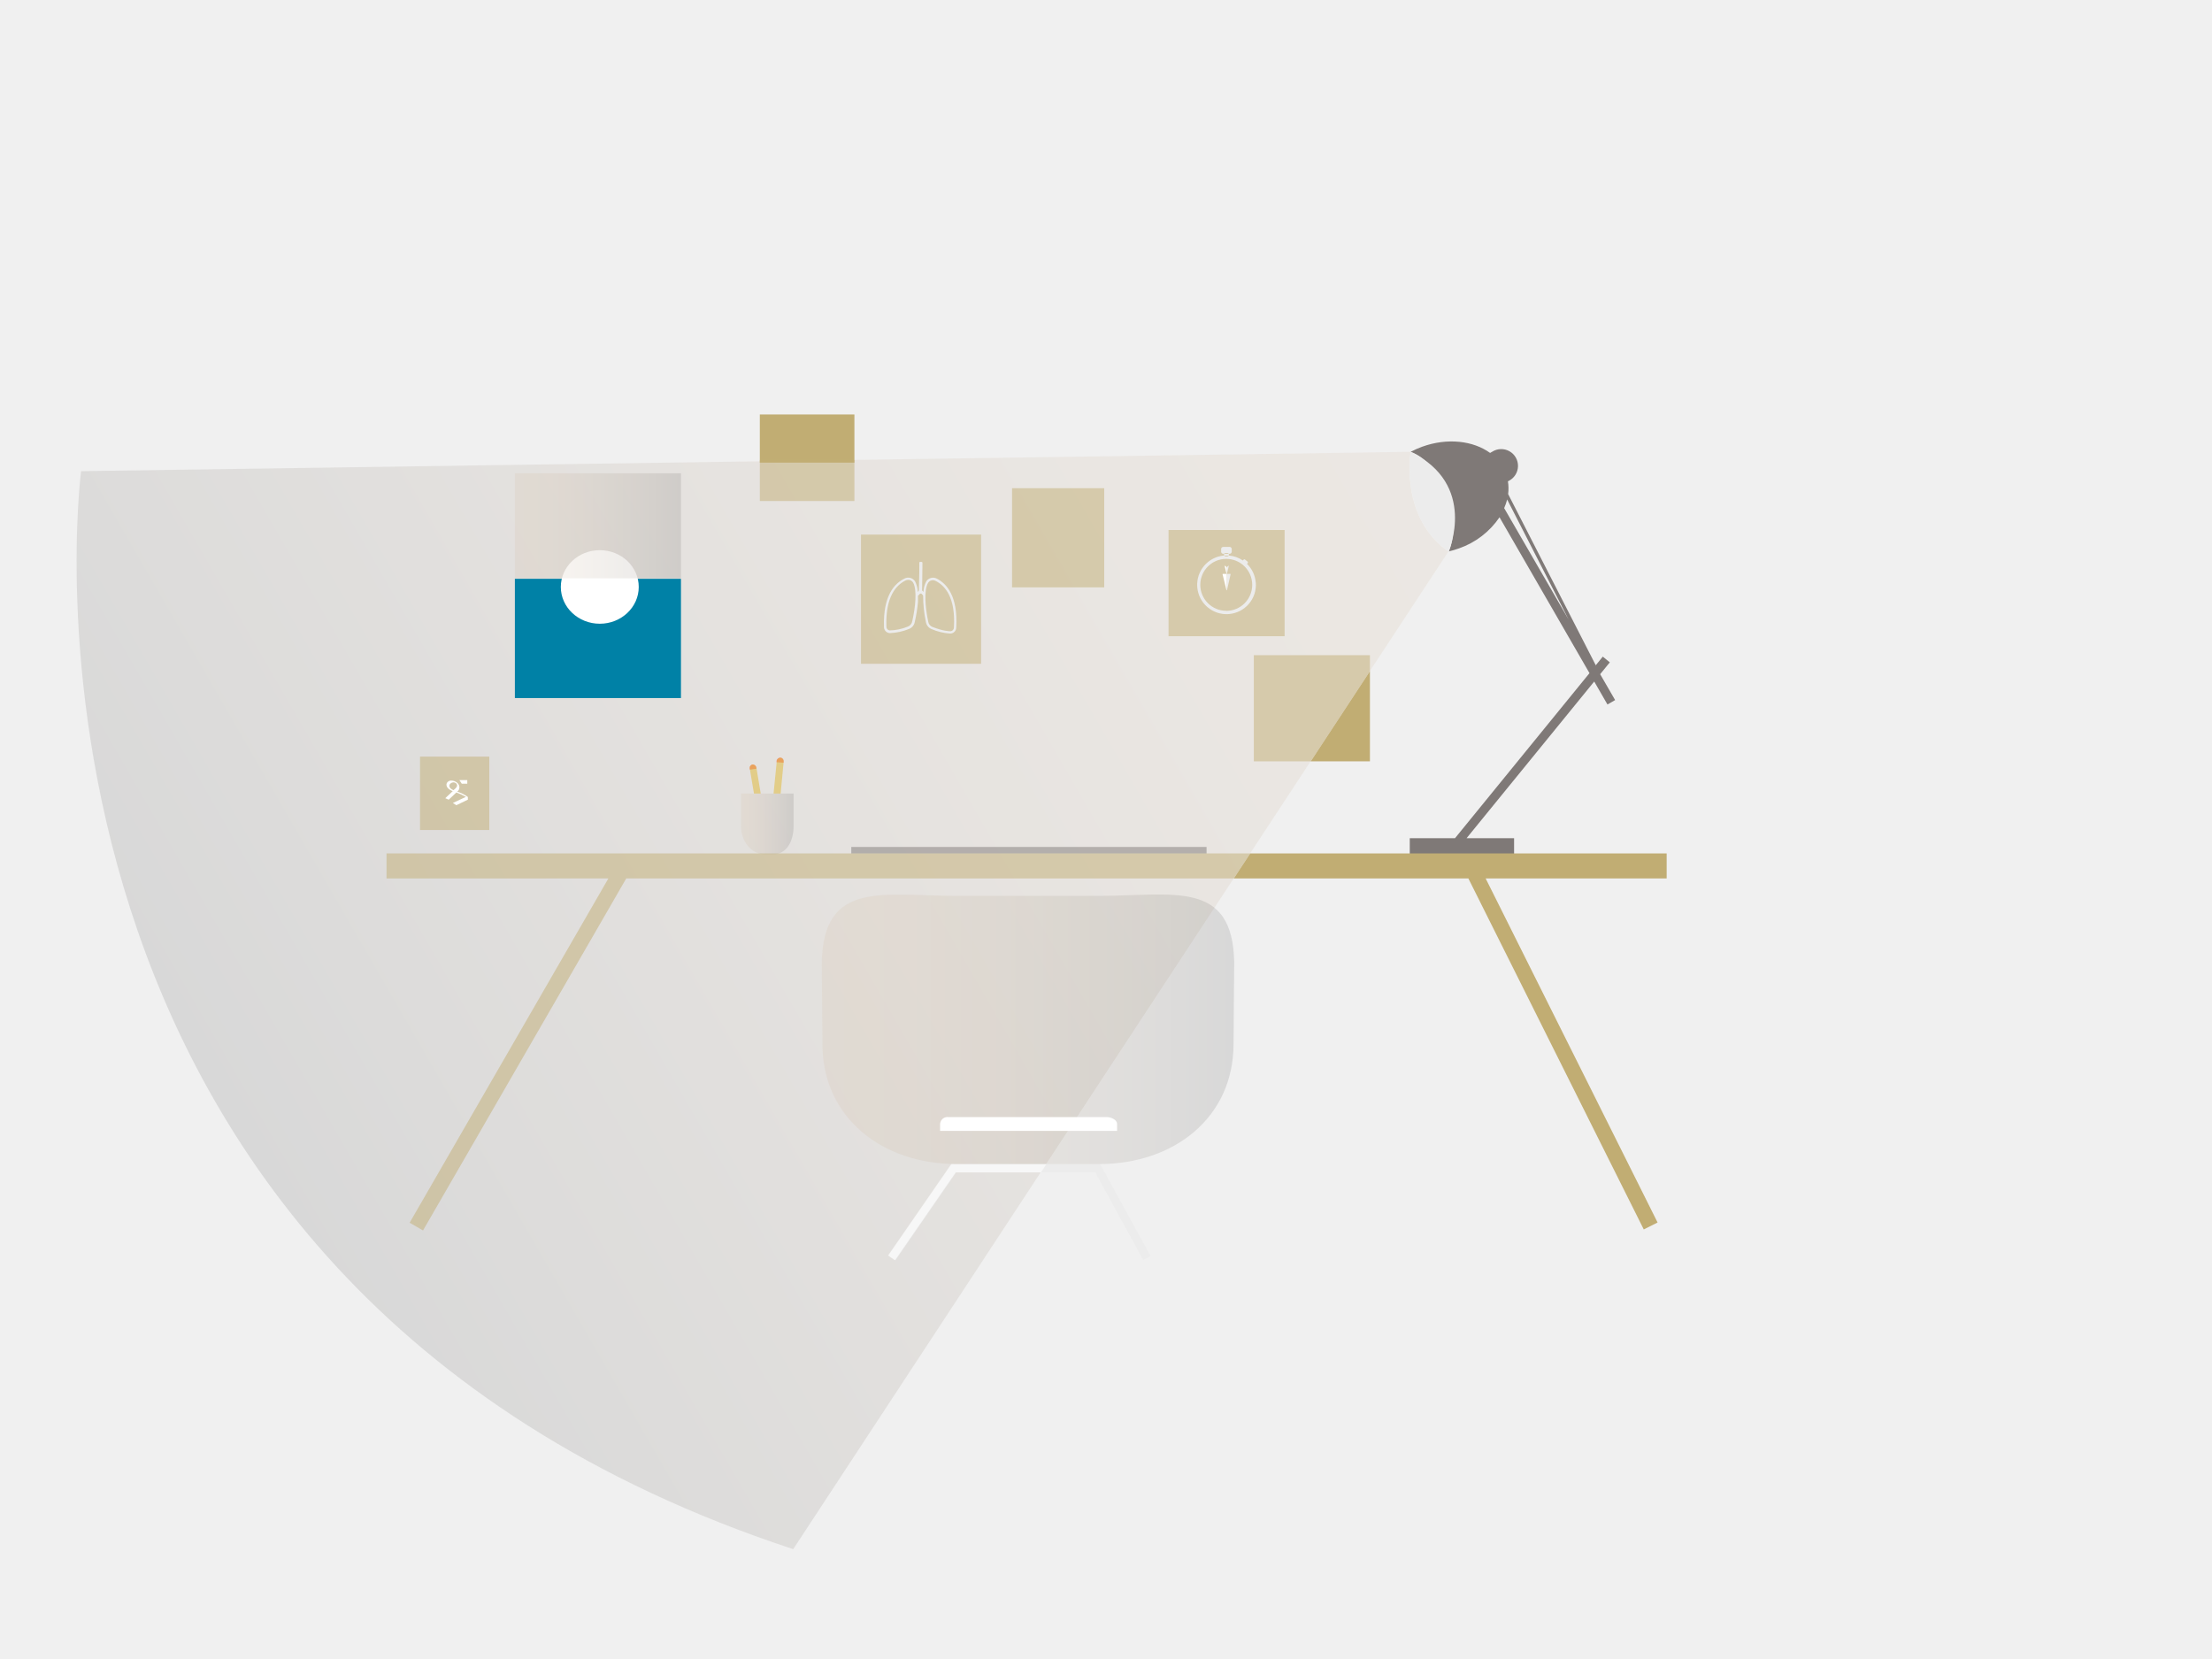
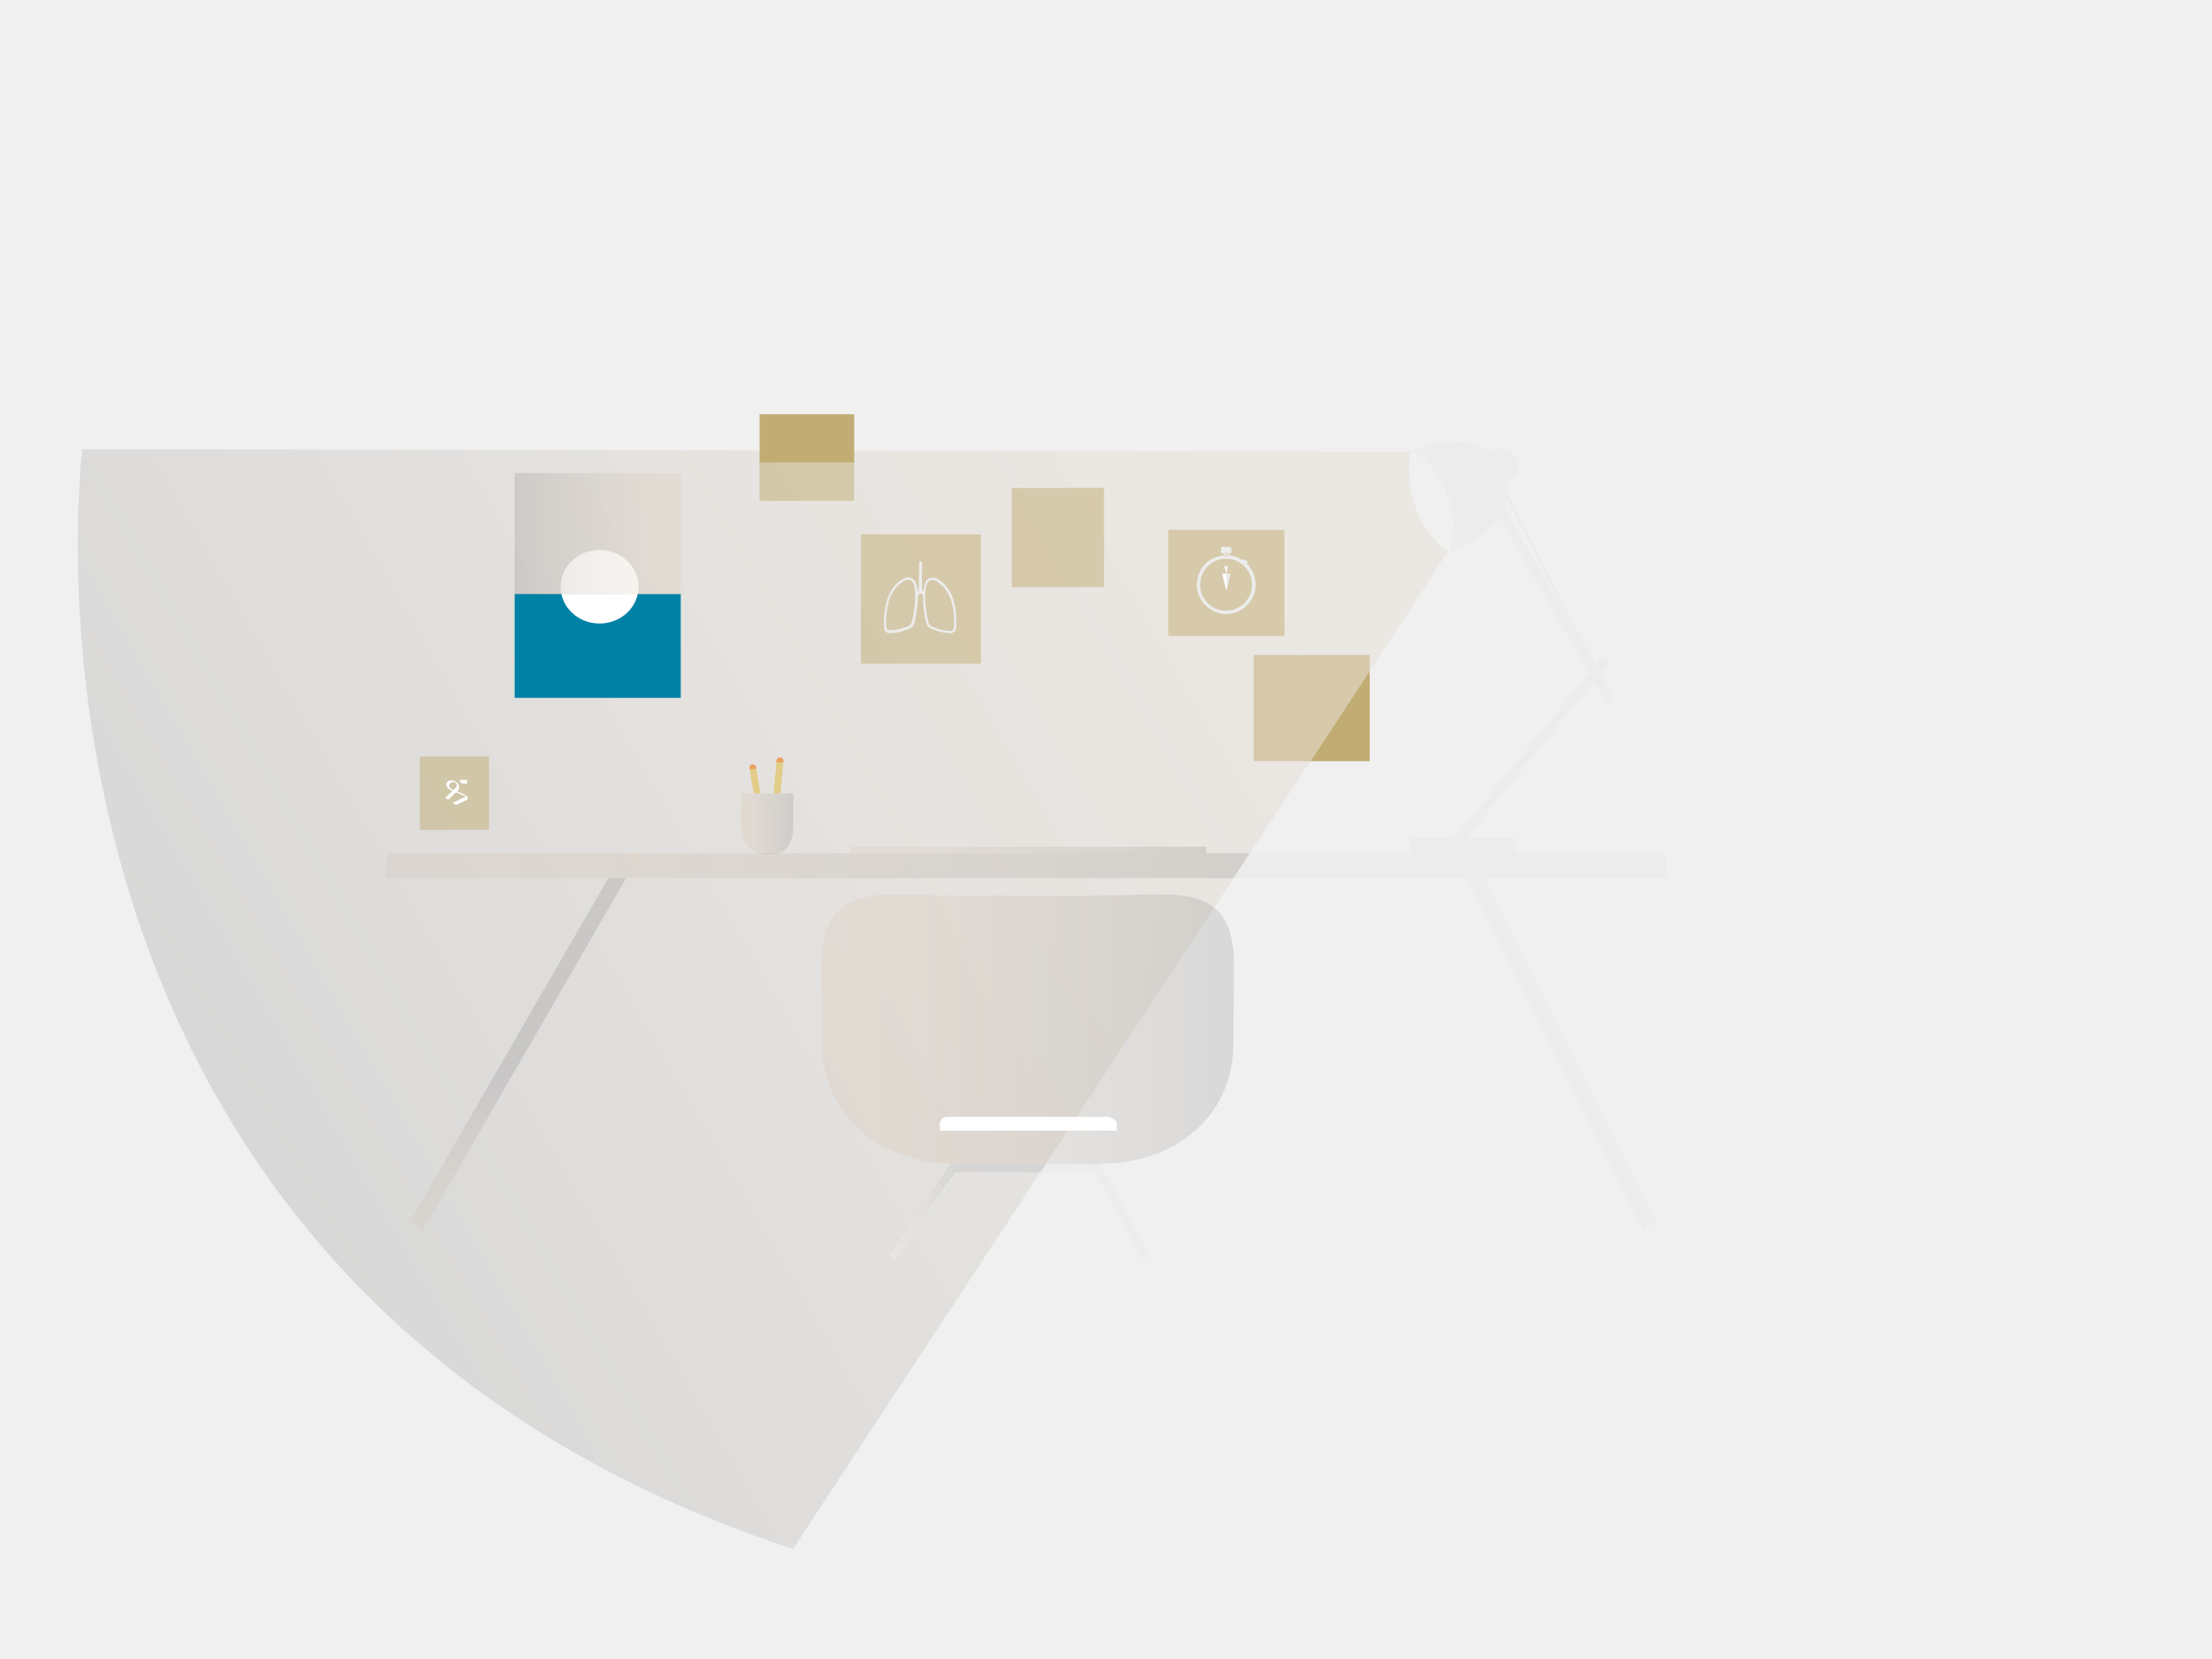
<svg xmlns="http://www.w3.org/2000/svg" xmlns:xlink="http://www.w3.org/1999/xlink" id="desk-light-svg" viewBox="0 0 800 600">
  <defs>
-     <style>.cls-1,.cls-13,.cls-15{opacity:0.1;}.cls-1,.cls-12,.cls-13,.cls-14,.cls-15{isolation:isolate;}.cls-1{fill:url(#linear-gradient);}.cls-2{fill:#0081a6;}.cls-3{fill:#f28d86;}.cls-14,.cls-4{fill:#fff;}.cls-11,.cls-5{fill:#c1ad73;}.cls-16,.cls-5,.cls-8{opacity:0.5;}.cls-6{fill:#ececec;}.cls-10,.cls-7{fill:none;}.cls-8,.cls-9{fill:#7f7977;}.cls-10{stroke:#ececec;stroke-miterlimit:10;stroke-width:3px;}.cls-12{opacity:0.1;fill:url(#linear-gradient-2);}.cls-13{fill:url(#linear-gradient-3);}.cls-14{opacity:0.6;}.cls-15{fill:url(#linear-gradient-4);}.cls-16{fill:#dfb731;}</style>
-     <linearGradient gradientTransform="matrix(1, 0, 0, -1, 0, -713.66)" gradientUnits="userSpaceOnUse" id="linear-gradient" x1="509.58" x2="83.57" y1="-876.07" y2="-1122.02">
+     <style>.cls-1,.cls-13,.cls-14,.cls-15,.cls-16,.cls-2,.cls-9{opacity:0.1;}.cls-1,.cls-12,.cls-13,.cls-14,.cls-15,.cls-16,.cls-2,.cls-9{isolation:isolate;}.cls-1{fill:url(#linear-gradient);}.cls-2{fill:url(#linear-gradient-2);}.cls-3{fill:#0081a6;}.cls-4{fill:#f28d86;}.cls-5{fill:#fff;}.cls-11,.cls-6{fill:#c1ad73;}.cls-17,.cls-6{opacity:0.5;}.cls-7{fill:#ececec;}.cls-10,.cls-8{fill:none;}.cls-9{fill:url(#linear-gradient-3);}.cls-10{stroke:#ececec;stroke-miterlimit:10;stroke-width:3px;}.cls-12{opacity:0.1;fill:url(#linear-gradient-4);}.cls-13{fill:url(#linear-gradient-5);}.cls-14{fill:url(#linear-gradient-6);}.cls-15{fill:url(#linear-gradient-7);}.cls-16{fill:url(#linear-gradient-8);}.cls-17{fill:#dfb731;}</style>
+     <linearGradient gradientTransform="matrix(1, 0, 0, -1, 0, -688)" gradientUnits="userSpaceOnUse" id="linear-gradient" x1="507.87" x2="83.01" y1="-847.52" y2="-1092.81">
      <stop offset="0" stop-color="#c69c6d" />
      <stop offset="0.11" stop-color="#c0976a" />
      <stop offset="0.26" stop-color="#af8a61" />
      <stop offset="0.42" stop-color="#947451" />
      <stop offset="0.6" stop-color="#6d563c" />
      <stop offset="0.8" stop-color="#3c2f21" />
      <stop offset="1" />
    </linearGradient>
-     <linearGradient gradientTransform="matrix(1, 0, 0, 1, 0, 0)" id="linear-gradient-2" x1="268" x2="287" xlink:href="#linear-gradient" y1="298" y2="298" />
-     <linearGradient gradientTransform="matrix(1, 0, 0, 1, 0, 0)" id="linear-gradient-3" x1="186.21" x2="246.28" xlink:href="#linear-gradient" y1="190.17" y2="190.17" />
-     <linearGradient gradientTransform="matrix(1, 0, 0, 1, 0, 0)" id="linear-gradient-4" x1="297.2" x2="446.37" xlink:href="#linear-gradient" y1="372.25" y2="372.25" />
+     <linearGradient gradientTransform="matrix(1, 0, 0, 1, 0, 0)" id="linear-gradient-2" x1="139.71" x2="452.08" xlink:href="#linear-gradient" y1="313.1" y2="313.1" />
+     <linearGradient gradientTransform="matrix(1, 0, 0, 1, 0, 0)" id="linear-gradient-3" x1="307.8" x2="436.29" xlink:href="#linear-gradient" y1="307.43" y2="307.43" />
+     <linearGradient gradientTransform="matrix(1, 0, 0, 1, 0, 0)" id="linear-gradient-4" x1="267.92" x2="286.92" xlink:href="#linear-gradient" y1="297.93" y2="297.93" />
+     <linearGradient gradientTransform="matrix(1, 0, 0, 1, 0, 0)" id="linear-gradient-5" x1="246.2" x2="186.13" xlink:href="#linear-gradient" y1="193.07" y2="193.07" />
+     <linearGradient gradientUnits="userSpaceOnUse" id="linear-gradient-6" x1="187.24" x2="187.24" y1="444.94" y2="317.62">
+       <stop offset="0" stop-color="#c69c6d" />
+       <stop offset="0.05" stop-color="#c0976a" />
+       <stop offset="0.11" stop-color="#af8a61" />
+       <stop offset="0.19" stop-color="#947451" />
+       <stop offset="0.27" stop-color="#6d563c" />
+       <stop offset="0.36" stop-color="#3c2f21" />
+       <stop offset="0.45" />
+     </linearGradient>
+     <linearGradient id="linear-gradient-7" x1="321.09" x2="378.36" xlink:href="#linear-gradient-6" y1="438.34" y2="438.34" />
+     <linearGradient gradientTransform="matrix(1, 0, 0, 1, 0, 0)" id="linear-gradient-8" x1="297.12" x2="446.29" xlink:href="#linear-gradient" y1="372.18" y2="372.18" />
  </defs>
-   <path class="cls-1" d="M510.15,163.4l-480.83,7S-8.94,462.85,286.87,560.28l237-360.87S507.14,190,510.15,163.4Z" />
-   <rect class="cls-2" height="43.13" width="60.07" x="186.21" y="209.33" />
-   <path class="cls-3" d="M273.6,278l-.07-.42a1.28,1.28,0,0,0-1.39-1.07,1.18,1.18,0,0,0-1,1.33v.06l.08.46Z" />
-   <ellipse class="cls-4" cx="216.92" cy="212.28" rx="14.09" ry="13.3" />
-   <rect class="cls-5" height="46.73" width="43.44" x="311.39" y="193.34" />
-   <rect class="cls-5" height="35.87" width="33.34" x="366.02" y="176.56" />
-   <rect class="cls-5" height="38.41" width="41.98" x="422.62" y="191.69" />
-   <path class="cls-6" d="M333.45,213.63a.14.14,0,0,1,0-.09l.08-10.06c0-.15-.21-.23-.5-.24s-.47.08-.5.23l-.13,10.06a.14.14,0,0,1,0,.09l-1,1.07.6.75.59-.65a.58.58,0,0,1,.41-.17.59.59,0,0,1,.41.17l.58.66.62-.74Z" />
-   <path class="cls-7" d="M330.19,210.68a2,2,0,0,0-1.73-.94,2.19,2.19,0,0,0-1,.22c-3.36,1.63-7.29,5.85-6.91,16.67A1.34,1.34,0,0,0,321.7,228a18.16,18.16,0,0,0,6.65-1.41,2.44,2.44,0,0,0,1.58-1.93C331.07,219.63,331.74,213.29,330.19,210.68Z" />
-   <path class="cls-7" d="M338.47,210.11a2.19,2.19,0,0,0-1-.28h0a2,2,0,0,0-1.73.9c-1.6,2.6-1.07,8.94,0,14a2.44,2.44,0,0,0,1.54,2c4,1.55,6.08,1.58,6.62,1.55a1.34,1.34,0,0,0,1.15-1.37C345.64,216.11,341.8,211.81,338.47,210.11Z" />
-   <path class="cls-6" d="M332,215.43l.58-.64a.57.57,0,0,1,.33-.15l.11-11.39h0c-.29,0-.47.08-.5.23l-.13,10.06a.14.14,0,0,1,0,.09l-.45.48a9.08,9.08,0,0,0-1-3.87,2.94,2.94,0,0,0-3.82-1c-3.6,1.75-7.8,6.2-7.41,17.49a2.19,2.19,0,0,0,1.93,2.23H322a19.76,19.76,0,0,0,6.71-1.48,3.29,3.29,0,0,0,2.13-2.55A51.67,51.67,0,0,0,332,217.7C332,216.89,332,216.14,332,215.43Zm-2.08,9.25a2.44,2.44,0,0,1-1.58,1.93A18.16,18.16,0,0,1,321.7,228a1.34,1.34,0,0,1-1.12-1.39c-.38-10.82,3.55-15,6.91-16.67a2.19,2.19,0,0,1,1-.22,2,2,0,0,1,1.73.94C331.74,213.29,331.07,219.63,329.93,224.68Z" />
-   <path class="cls-6" d="M338.82,209.27a2.94,2.94,0,0,0-3.84,1,9.2,9.2,0,0,0-1,3.82l-.5-.46a.14.14,0,0,1,0-.09l.08-10.06c0-.13-.17-.21-.4-.23L333,214.62a.59.59,0,0,1,.4.17l.46.53a46,46,0,0,0,1,9.6,3.29,3.29,0,0,0,2.08,2.6,19.75,19.75,0,0,0,6.63,1.61l.27,0a2.19,2.19,0,0,0,2-2.19C346.49,215.62,342.38,211.09,338.82,209.27ZM345,226.92a1.34,1.34,0,0,1-1.15,1.37c-.54,0-2.62,0-6.62-1.55a2.44,2.44,0,0,1-1.54-2c-1.07-5.06-1.6-11.4,0-14a2,2,0,0,1,1.73-.9h0a2.19,2.19,0,0,1,1,.28C341.8,211.81,345.64,216.11,345,226.92Z" />
-   <rect class="cls-8" height="2.38" width="128.49" x="307.88" y="306.31" />
-   <path class="cls-7" d="M545.09,180.63a19.48,19.48,0,0,1-1,3.13l23.3,40.36Z" />
-   <polygon class="cls-7" points="576.95 240.75 576.98 240.79 577.04 240.71 576.95 240.75" />
-   <path id="lamp-p2" class="cls-9" d="M581.36,254.79l2.77-1.6-5.41-9.36,3.49-4.28-2.54-2.07-2.54,3.12-31.69-61.91a16.07,16.07,0,0,0-.08-4.61l.27-.15a6.07,6.07,0,1,0-6-10.53l-.72.41c-6.09-4.42-15.46-5.55-24.59-2.24a32.52,32.52,0,0,0-4.13,1.84c5.63,2,11.1,8.39,13.81,16.93,2.26,7.13,2.07,14.11,0,19.08a32.69,32.69,0,0,0,3.69-1.1,29.3,29.3,0,0,0,14.63-11.24l32.54,56.37-48.63,59.69H509.86v6h37.73v-6H530.41l46.16-56.66Zm-36.28-74.16,22.26,43.49L544,183.76A19.48,19.48,0,0,0,545.09,180.63ZM577,240.75l.09,0-.07.08Z" />
-   <path class="cls-6" d="M510.15,163.4s-3.86,24,13.77,36C523.92,199.41,534.54,175.19,510.15,163.4Z" />
-   <polyline class="cls-10" points="322.63 454.9 345.02 422.5 397 422.5 414.79 454.98" />
-   <rect class="cls-5" height="26.55" width="25.05" x="151.91" y="273.64" />
-   <path class="cls-4" d="M169.21,289.21l-4.16,2-1.26-.81,4.72-2.2a22.07,22.07,0,0,0-3.46-1.59l-2.77,2.61-1.24-.54,2.7-2.56a4.16,4.16,0,0,1-1.59-.94,1.86,1.86,0,0,1-.68-1.35,1.39,1.39,0,0,1,.49-1.08,1.75,1.75,0,0,1,1.21-.44,3.16,3.16,0,0,1,2.11.74,2.2,2.2,0,0,1,.88,1.72,2,2,0,0,1-.79,1.54,13.15,13.15,0,0,1,3.84,1.92ZM164,285.77q1.32-1,1.32-1.66a1.05,1.05,0,0,0-.39-.84,1.39,1.39,0,0,0-.93-.33,1.61,1.61,0,0,0-1,.36,1.17,1.17,0,0,0-.48,1Q162.6,285.17,164,285.77Zm5-3.63v1.29h-2l-.85-1.29Z" />
-   <path class="cls-7" d="M443.48,202.15a9.39,9.39,0,0,0,0,18.78v0a9.38,9.38,0,1,0,0-18.75Zm-.52,2.43.4.26a.36.36,0,1,0,.6,0l.4-.26a.06.06,0,0,1,.06.06h0l-.68,2.87a.07.07,0,0,1-.08,0,.07.07,0,0,1-.08,0l-.68-2.87h0A.06.06,0,0,1,443,204.58Zm2.1,3.12-1.27,5.63a.12.12,0,0,1-.11.13.11.11,0,0,1-.1-.07.12.12,0,0,1,0,0l-1.39-5.63v0a.12.12,0,0,1,.09-.11h2.7a.12.12,0,0,1,.12.12Z" />
-   <path class="cls-6" d="M454.15,210.67a10.59,10.59,0,0,0-3.14-6.73l.24-.29a.38.38,0,0,0-.05-.53h0l-.92-.75a.38.38,0,0,0-.53.05h0l-.23.29a10.58,10.58,0,0,0-5.1-1.79h0a.61.61,0,0,1-.52.3h-.61a.61.61,0,0,1-.53-.31,10.62,10.62,0,1,0,11.42,9.75ZM443.49,220.9v0a9.39,9.39,0,1,1,9.39-9.39A9.39,9.39,0,0,1,443.48,220.93Z" />
-   <path class="cls-6" d="M444.38,200.29h-1.62a.6.6,0,0,0,0,.63h.76a5,5,0,0,1,.86,0A.6.6,0,0,0,444.38,200.29Z" />
-   <path class="cls-6" d="M442.38,200.28h.35a.61.61,0,0,1,.53-.28h.61a.61.61,0,0,1,.51.28h.35a.75.75,0,0,0,.74-.74v-1a.75.75,0,0,0-.74-.74h-2.35a.75.75,0,0,0-.74.74v1A.75.75,0,0,0,442.38,200.28Z" />
-   <path class="cls-6" d="M444.94,207.56h-1.28v5.87a.11.11,0,0,1-.09,0,.11.11,0,0,0,.1.07.12.12,0,0,0,.11-.12l1.27-5.63v0A.12.12,0,0,0,444.94,207.56Z" />
-   <path class="cls-6" d="M442.25,207.56h0Z" />
-   <path class="cls-4" d="M443.66,213.43v-5.87h-1.42a.12.12,0,0,0-.09.11v0l1.39,5.63a.12.12,0,0,0,0,0A.11.11,0,0,0,443.66,213.43Z" />
-   <path class="cls-6" d="M443.74,207.52l.68-2.87h0a.06.06,0,0,0-.06-.06l-.4.26a.66.66,0,0,0-.3.55v2.13A.07.07,0,0,0,443.74,207.52Z" />
-   <path class="cls-4" d="M443.58,207.52a.07.07,0,0,0,.08,0v-2.13a.66.66,0,0,0-.3-.55l-.4-.26a.06.06,0,0,0-.06.06h0Z" />
-   <rect class="cls-11" height="17.42" width="34.21" x="274.8" y="149.9" />
-   <path class="cls-3" d="M280.85,275.66v-.43a1.34,1.34,0,0,1,1.39-1.21,1.23,1.23,0,0,1,1.15,1.3v.53Z" />
-   <path class="cls-12" d="M268,287v11.81c0,5.6,3.84,10.19,8.65,10.19h2.9c4.81,0,7.45-4.59,7.45-10.19V287Z" />
-   <rect class="cls-13" height="38" width="60.07" x="186.21" y="171.17" />
-   <polygon class="cls-11" points="602.77 308.65 452.16 308.65 446.22 317.69 531.05 317.69 594.49 444.64 599.49 442.14 537.3 317.69 602.77 317.69 602.77 308.65" />
-   <polygon class="cls-5" points="139.79 308.65 139.79 317.69 220.04 317.69 148.15 442.22 152.99 445.01 226.5 317.69 446.22 317.69 452.16 308.65 139.79 308.65" />
-   <rect class="cls-5" height="14.82" width="34.21" x="274.8" y="166.38" />
-   <polygon class="cls-5" points="495.45 236.94 453.47 236.94 453.47 275.35 474.04 275.35 495.45 242.75 495.45 236.94" />
-   <polygon class="cls-11" points="474.04 275.35 495.45 275.35 495.45 242.75 474.04 275.35" />
-   <polygon class="cls-14" points="344 421.03 321.16 454.08 323.63 455.79 345.57 424.03 376.47 424.03 378.44 421.03 344 421.03" />
-   <path class="cls-15" d="M397.57,324H346c-26.65,0-48.2-5.84-48.8,24.1l.24,29.43c0,26.84,21.72,43.47,48.57,43.47h51.55c26.84,0,48.57-16.65,48.57-43.49l.24-29.58C445.77,318,424.22,324,397.57,324Z" />
-   <path class="cls-4" d="M404,409v-2.56c0-1.51-2.25-2.44-3.76-2.44h-57.3a2.68,2.68,0,0,0-2.94,2.4V409Z" />
-   <path class="cls-16" d="M275.13,287l-1.58-9.42a1.28,1.28,0,0,0-1.39-1.07h-.06a1.18,1.18,0,0,0-.94,1.38l1.52,9.1Z" />
-   <path class="cls-16" d="M282.33,287l1.1-11.63a1.23,1.23,0,0,0-1.1-1.35h0a1.34,1.34,0,0,0-1.39,1.21L279.77,287Z" />
+   <path class="cls-1" d="M510.07,163.33l-480.29-.84S-9,462.78,286.79,560.21l237-360.87S507.06,189.93,510.07,163.33Z" />
+   <polygon class="cls-2" points="452.08 308.58 139.71 308.58 139.71 317.62 446.15 317.62 452.08 308.58" />
+   <rect class="cls-3" height="37.54" width="60.07" x="186.13" y="214.85" />
+   <path class="cls-4" d="M273.52,277.93l-.07-.42a1.28,1.28,0,0,0-1.39-1.07,1.18,1.18,0,0,0-1,1.33v.06l.08.46Z" />
+   <ellipse class="cls-5" cx="216.84" cy="212.21" rx="14.09" ry="13.3" />
+   <rect class="cls-6" height="46.73" width="43.44" x="311.31" y="193.27" />
+   <rect class="cls-6" height="35.87" width="33.34" x="365.94" y="176.49" />
+   <rect class="cls-6" height="38.41" width="41.98" x="422.54" y="191.62" />
+   <path class="cls-7" d="M333.37,213.56a.14.14,0,0,1,0-.09l.08-10.06c0-.15-.21-.23-.5-.24s-.47.08-.5.23l-.13,10.06a.14.14,0,0,1,0,.09l-1,1.07.6.75.59-.65a.58.58,0,0,1,.41-.17.59.59,0,0,1,.41.17l.58.66.62-.74Z" />
+   <path class="cls-8" d="M338.2,210c-.31-.17-.2-.27-1.2-.28h0a3.09,3.09,0,0,0-1.54.9c-1.6,2.6-1,8.94.1,14a2.49,2.49,0,0,0,1.59,2c4,1.55,6.1,1.58,6.64,1.55a1.27,1.27,0,0,0,1.07-1.37C345.45,216,341.53,211.74,338.2,210Z" />
+   <path class="cls-8" d="M330.11,210.61a2,2,0,0,0-1.73-.94,2.19,2.19,0,0,0-1,.22c-3.36,1.63-7.29,5.85-6.91,16.67a1.34,1.34,0,0,0,1.12,1.39,18.16,18.16,0,0,0,6.65-1.41,2.44,2.44,0,0,0,1.58-1.93C331,219.56,331.66,213.22,330.11,210.61Z" />
+   <path class="cls-7" d="M331.93,215.36l.58-.64c.09-.09.21-.22.33-.24L333,203h0a.48.48,0,0,0-.5.31l-.13,10.1a.21.21,0,0,1,0,.11l-.45.49a9.05,9.05,0,0,0-1-3.87,2.94,2.94,0,0,0-3.82-1c-3.6,1.75-7.8,6.29-7.41,17.58a2.19,2.19,0,0,0,1.93,2.32h.35a17.8,17.8,0,0,0,6.71-1.57,3.35,3.35,0,0,0,2.13-2.59,52,52,0,0,0,1.11-7.19C331.92,216.84,331.94,216.06,331.93,215.36Zm-2.08,9.25a2.44,2.44,0,0,1-1.58,1.93,18.16,18.16,0,0,1-6.65,1.41,1.34,1.34,0,0,1-1.12-1.39c-.38-10.82,3.55-15,6.91-16.67a2.19,2.19,0,0,1,1-.22,2,2,0,0,1,1.73.94C331.66,213.22,331,219.56,329.85,224.61Z" />
+   <path class="cls-7" d="M338.74,209.2a2.94,2.94,0,0,0-3.84,1,9.2,9.2,0,0,0-1,3.82l-.5-.46a.14.14,0,0,1,0-.09l.08-10.06c0-.13-.17-.21-.4-.23l-.12,11.37a.59.59,0,0,1,.4.17l.46.53a46,46,0,0,0,1,9.6,3.29,3.29,0,0,0,2.08,2.6,19.75,19.75,0,0,0,6.63,1.61l.27,0a2.19,2.19,0,0,0,2-2.19C346.41,215.55,342.3,211,338.74,209.2ZM345,226.85a1.34,1.34,0,0,1-1.15,1.37c-.54,0-2.62,0-6.62-1.55a2.44,2.44,0,0,1-1.54-2c-1.07-5.06-1.79-11.4-.19-14a3.09,3.09,0,0,1,1.54-.9h0c1,0,.89.11,1.2.28C341.53,211.74,345.56,216,345,226.85Z" />
+   <rect class="cls-9" height="2.38" width="128.49" x="307.8" y="306.24" />
+   <polygon class="cls-8" points="576.88 240.68 576.9 240.72 576.96 240.64 576.88 240.68" />
+   <path class="cls-8" d="M545,180.56a19.49,19.49,0,0,1-1,3.13L567.27,224Z" />
+   <path id="lamp-p2" class="cls-7" d="M581.29,254.72l2.77-1.6-5.41-9.36,3.49-4.28-2.54-2.07-2.54,3.12-31.69-61.91a16.07,16.07,0,0,0-.08-4.61l.27-.15a6.07,6.07,0,1,0-6-10.53l-.72.41c-6.09-4.42-15.46-5.55-24.59-2.24a32.52,32.52,0,0,0-4.13,1.84c5.63,2,11.1,8.39,13.81,16.93,2.26,7.13,2.07,14.11,0,19.08a32.69,32.69,0,0,0,3.69-1.1A29.3,29.3,0,0,0,542.19,187l32.54,56.33L526.1,303H510v6h38v-6H530.33l46.16-56.62ZM545,180.56,567.27,224,544,183.68A19.49,19.49,0,0,0,545,180.56Zm31.87,60.12.09,0-.07.08Z" />
+   <polyline class="cls-10" points="322.55 454.83 344.94 422.43 396.92 422.43 414.71 454.91" />
+   <rect class="cls-6" height="26.55" width="25.05" x="151.83" y="273.57" />
+   <path class="cls-5" d="M169.13,289.14l-4.16,2-1.26-.81,4.72-2.2a22.07,22.07,0,0,0-3.46-1.59l-2.77,2.61-1.24-.54,2.7-2.56a4.16,4.16,0,0,1-1.59-.94,1.86,1.86,0,0,1-.68-1.35,1.39,1.39,0,0,1,.49-1.08,1.75,1.75,0,0,1,1.21-.44,3.16,3.16,0,0,1,2.11.74,2.2,2.2,0,0,1,.88,1.72,2,2,0,0,1-.79,1.54,13.15,13.15,0,0,1,3.84,1.92Zm-5.21-3.44q1.32-1,1.32-1.66a1.05,1.05,0,0,0-.39-.84,1.39,1.39,0,0,0-.93-.33,1.61,1.61,0,0,0-1,.36,1.17,1.17,0,0,0-.48,1Q162.52,285.1,163.92,285.7Zm5-3.63v1.29h-2l-.85-1.29Z" />
+   <path class="cls-7" d="M449.8,203.48l.24.2a.31.31,0,0,1,.11.27l.14.11a.38.38,0,0,0,.53-.05h0l.34-.42a.38.38,0,0,0-.05-.53h0l-.92-.75a.38.38,0,0,0-.53.05h0l-.34.42a.38.38,0,0,0,.05.53h0l.14.11A.31.31,0,0,1,449.8,203.48Z" />
+   <path class="cls-7" d="M444.31,200.86a.61.61,0,0,1-.52.3h-.61a.61.61,0,0,1-.53-.31,10.62,10.62,0,1,0,1.67,0Zm-.9,20a9.39,9.39,0,1,1,9.39-9.39,9.39,9.39,0,0,1-9.39,9.39Z" />
+   <path class="cls-7" d="M444.31,200.86a.6.6,0,0,0,0-.64h-1.62a.6.6,0,0,0,0,.63h.76A5,5,0,0,1,444.31,200.86Z" />
+   <path class="cls-7" d="M443.19,199.93h.61a.61.61,0,0,1,.51.28h.35a.75.75,0,0,0,.74-.74v-1a.75.75,0,0,0-.74-.74h-2.35a.75.75,0,0,0-.74.74v1a.75.75,0,0,0,.74.74h.35A.61.61,0,0,1,443.19,199.93Z" />
+   <path class="cls-7" d="M443.48,213.27l-1.39-5.63a.12.12,0,0,1,.09-.15h2.69a.12.12,0,0,1,.12.12v0l-1.27,5.63a.12.12,0,0,1-.24,0Z" />
+   <path class="cls-5" d="M443.59,207.49h-1.4a.12.12,0,0,0-.11.13v0l1.39,5.63a.12.12,0,0,0,.12.09Z" />
+   <path class="cls-7" d="M443.59,205.32a.66.66,0,0,1,.3-.55l.4-.26a.06.06,0,0,1,.06.06h0l-.68,2.87a.07.07,0,0,1-.08,0Z" />
+   <path class="cls-5" d="M443.59,205.32a.66.66,0,0,0-.3-.55l-.4-.26a.06.06,0,0,0-.06.06h0l.68,2.87a.07.07,0,0,0,.08,0Z" />
+   <rect class="cls-11" height="17.42" width="34.21" x="274.72" y="149.83" />
+   <path class="cls-4" d="M280.77,275.59v-.43a1.34,1.34,0,0,1,1.39-1.21,1.23,1.23,0,0,1,1.15,1.3v.53Z" />
+   <path class="cls-12" d="M267.92,286.93v11.81c0,5.6,3.84,10.19,8.65,10.19h2.9c4.81,0,7.45-4.59,7.45-10.19V286.93Z" />
+   <rect class="cls-13" height="43.94" width="60.07" x="186.13" y="171.1" />
+   <polygon class="cls-7" points="602.69 308.58 452.08 308.58 446.15 317.62 530.98 317.62 594.41 444.57 599.41 442.07 537.23 317.62 602.69 317.62 602.69 308.58" />
+   <polygon class="cls-14" points="219.96 317.62 148.07 442.14 152.91 444.94 226.42 317.62 219.96 317.62" />
+   <rect class="cls-6" height="14.82" width="34.21" x="274.72" y="166.31" />
+   <polygon class="cls-6" points="495.37 236.87 453.39 236.87 453.39 275.28 473.96 275.28 495.37 242.68 495.37 236.87" />
+   <polygon class="cls-11" points="473.96 275.28 495.37 275.28 495.37 242.68 473.96 275.28" />
+   <polygon class="cls-15" points="343.92 420.96 321.08 454.01 323.55 455.71 345.5 423.96 376.39 423.96 378.36 420.96 343.92 420.96" />
+   <path class="cls-16" d="M397.49,323.93H345.92c-26.65,0-48.2-5.84-48.8,24.1l.24,29.43c0,26.84,21.72,43.47,48.57,43.47h51.55c26.84,0,48.57-16.65,48.57-43.49l.24-29.58C445.69,317.93,424.14,323.93,397.49,323.93Z" />
+   <path class="cls-5" d="M403.92,408.93v-2.56c0-1.51-2.25-2.44-3.76-2.44h-57.3a2.68,2.68,0,0,0-2.94,2.4v2.6Z" />
+   <path class="cls-17" d="M275,286.93l-1.58-9.42a1.28,1.28,0,0,0-1.39-1.07H272a1.18,1.18,0,0,0-.94,1.38l1.52,9.1Z" />
+   <path class="cls-17" d="M282.25,286.93l1.1-11.63a1.23,1.23,0,0,0-1.1-1.35h0a1.34,1.34,0,0,0-1.39,1.21l-1.12,11.77Z" />
</svg>
